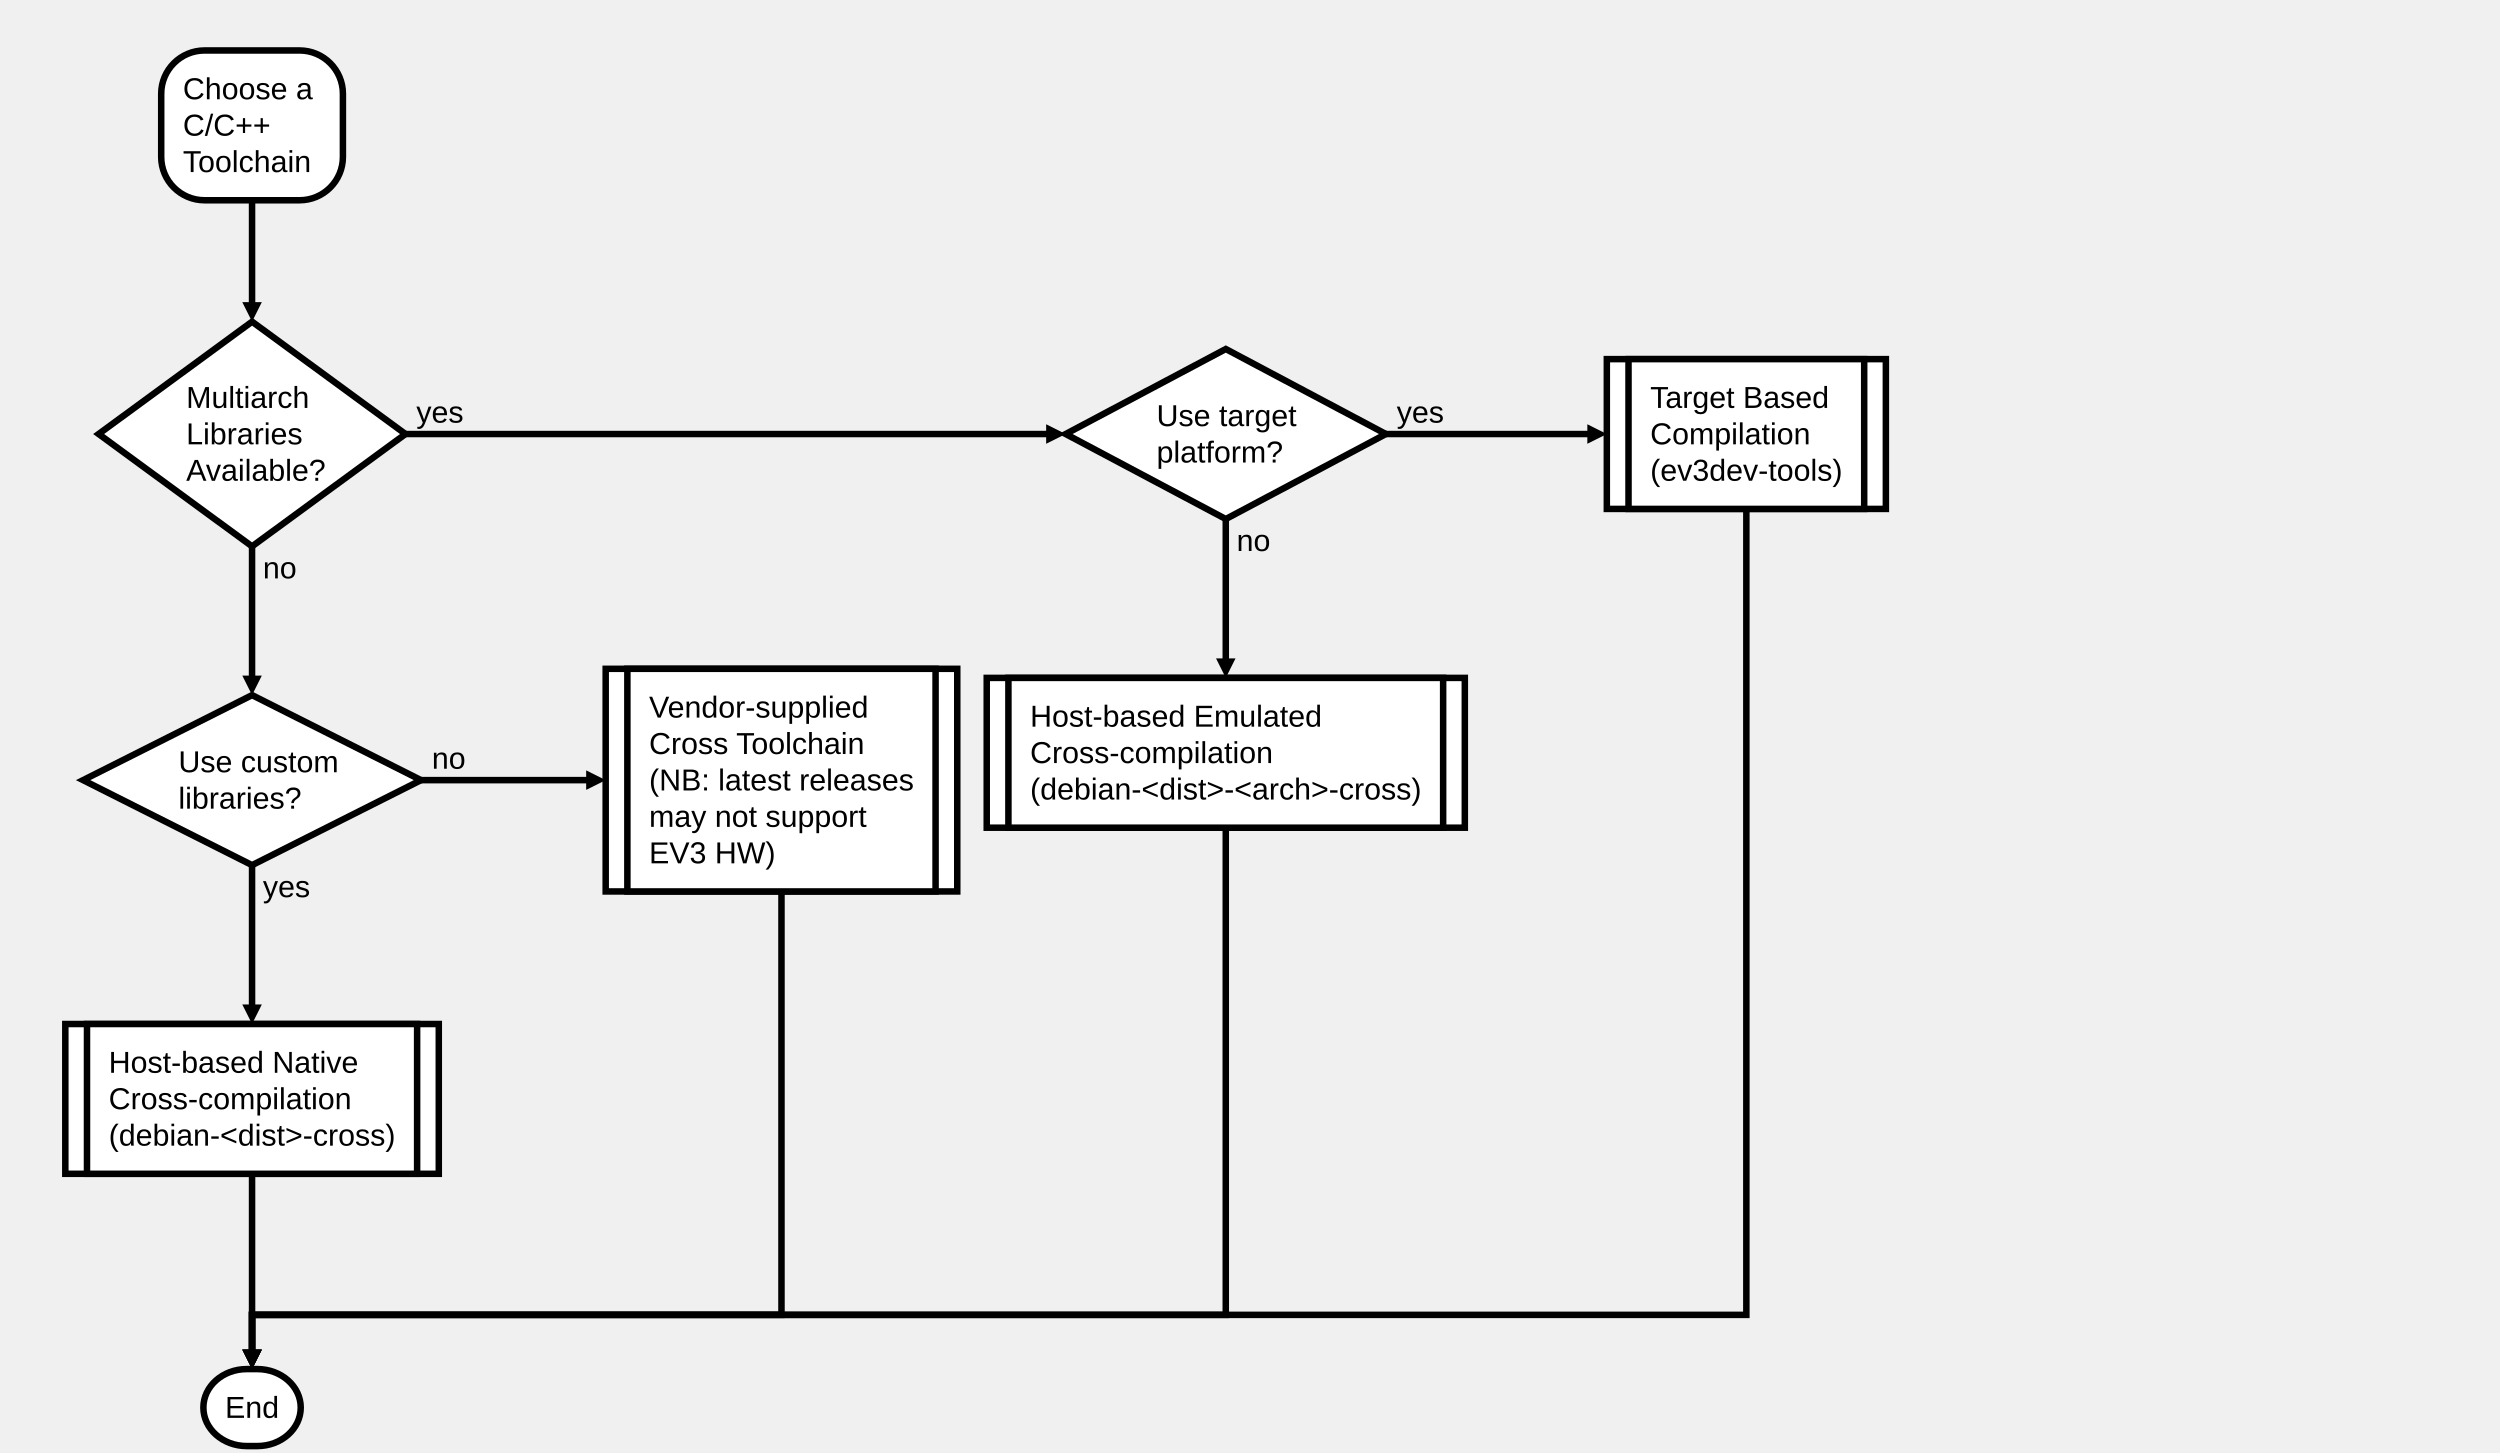
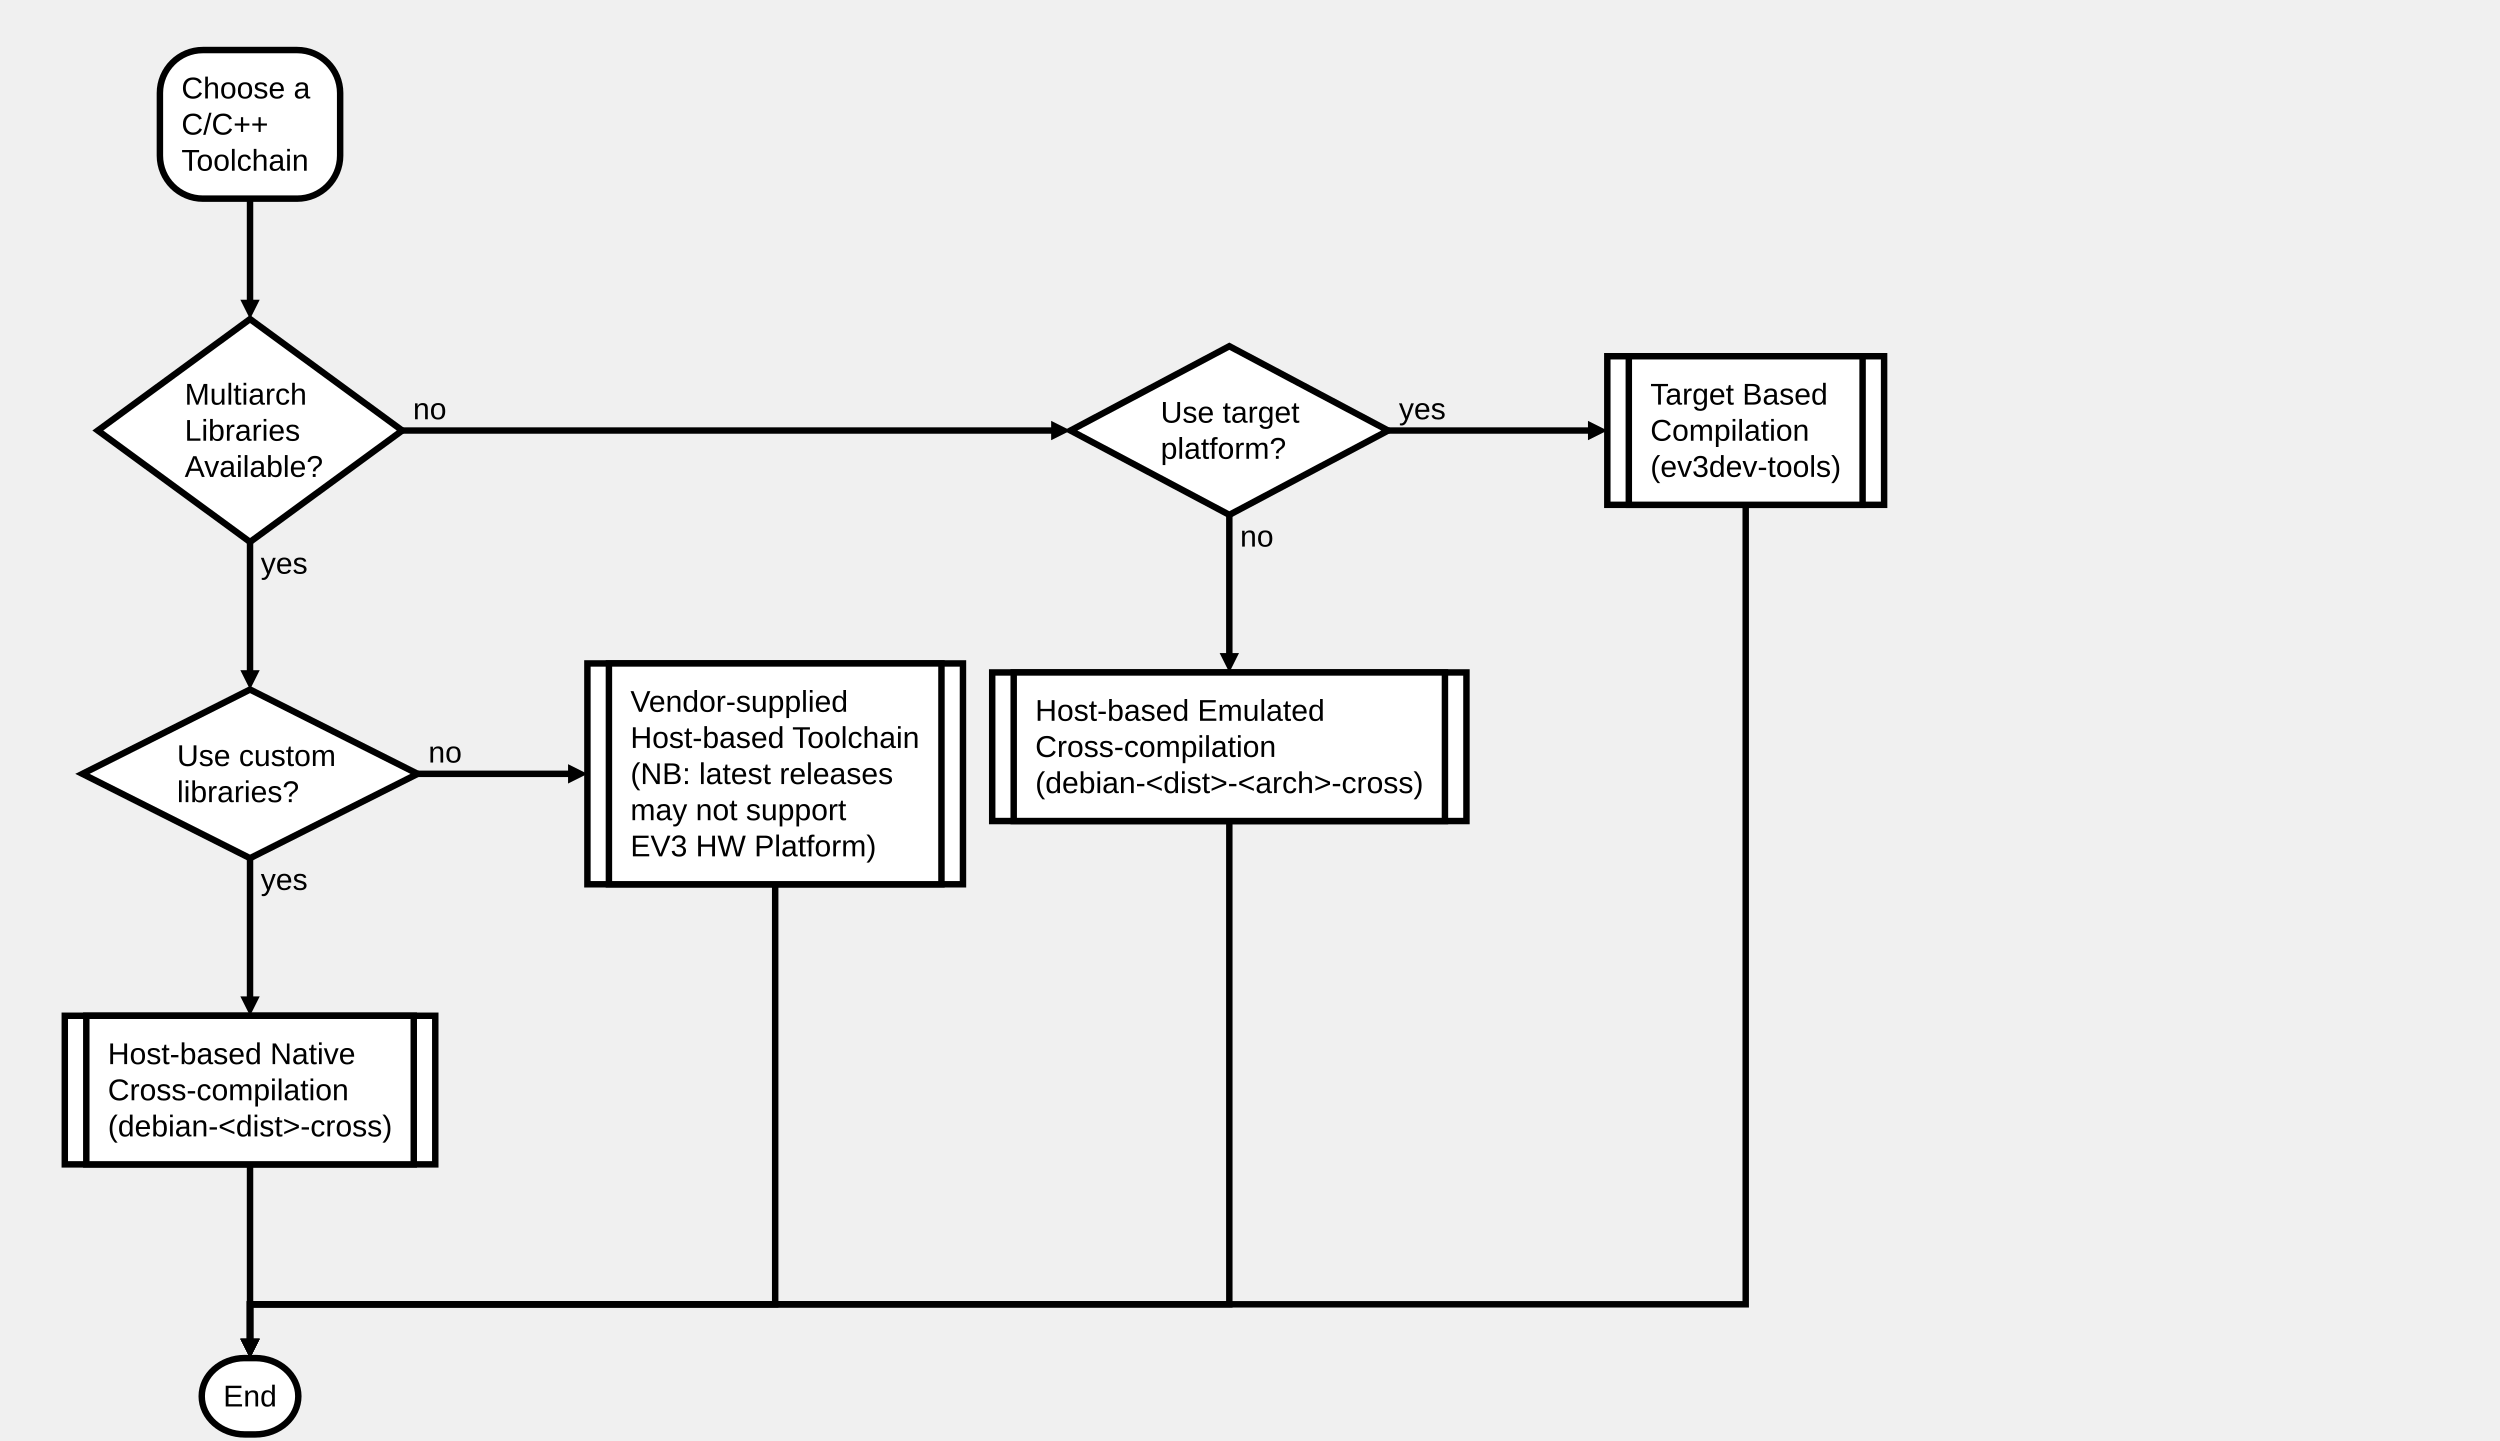
- <svg xmlns="http://www.w3.org/2000/svg" xmlns:xlink="http://www.w3.org/1999/xlink" height="669.977" version="1.1" width="1153.098" style="overflow: hidden; position: relative;" viewBox="0 0 1153.098 669.977" preserveAspectRatio="xMidYMid meet">
+ <svg xmlns="http://www.w3.org/2000/svg" xmlns:xlink="http://www.w3.org/1999/xlink" height="669.977" version="1.1" width="1162.449" style="overflow: hidden; position: relative;" viewBox="0 0 1162.449 669.977" preserveAspectRatio="xMidYMid meet">
  <defs style="-webkit-tap-highlight-color: rgba(0, 0, 0, 0);">
    <path stroke-linecap="round" d="M5,0 0,2.5 5,5z" id="raphael-marker-block" style="-webkit-tap-highlight-color: rgba(0, 0, 0, 0);" />
    <marker id="raphael-marker-endblock33-obj22" markerHeight="3" markerWidth="3" orient="auto" refX="1.5" refY="1.5" style="-webkit-tap-highlight-color: rgba(0, 0, 0, 0);">
      <use xlink:href="#raphael-marker-block" transform="rotate(180 1.5 1.5) scale(0.6,0.6)" stroke-width="1.667" fill="black" stroke="none" style="-webkit-tap-highlight-color: rgba(0, 0, 0, 0);" />
    </marker>
    <marker id="raphael-marker-endblock33-obj23" markerHeight="3" markerWidth="3" orient="auto" refX="1.5" refY="1.5" style="-webkit-tap-highlight-color: rgba(0, 0, 0, 0);">
      <use xlink:href="#raphael-marker-block" transform="rotate(180 1.5 1.5) scale(0.6,0.6)" stroke-width="1.667" fill="black" stroke="none" style="-webkit-tap-highlight-color: rgba(0, 0, 0, 0);" />
    </marker>
    <marker id="raphael-marker-endblock33-obj25" markerHeight="3" markerWidth="3" orient="auto" refX="1.5" refY="1.5" style="-webkit-tap-highlight-color: rgba(0, 0, 0, 0);">
      <use xlink:href="#raphael-marker-block" transform="rotate(180 1.5 1.5) scale(0.6,0.6)" stroke-width="1.667" fill="black" stroke="none" style="-webkit-tap-highlight-color: rgba(0, 0, 0, 0);" />
    </marker>
    <marker id="raphael-marker-endblock33-obj27" markerHeight="3" markerWidth="3" orient="auto" refX="1.5" refY="1.5" style="-webkit-tap-highlight-color: rgba(0, 0, 0, 0);">
      <use xlink:href="#raphael-marker-block" transform="rotate(180 1.5 1.5) scale(0.6,0.6)" stroke-width="1.667" fill="black" stroke="none" style="-webkit-tap-highlight-color: rgba(0, 0, 0, 0);" />
    </marker>
    <marker id="raphael-marker-endblock33-obj29" markerHeight="3" markerWidth="3" orient="auto" refX="1.5" refY="1.5" style="-webkit-tap-highlight-color: rgba(0, 0, 0, 0);">
      <use xlink:href="#raphael-marker-block" transform="rotate(180 1.5 1.5) scale(0.6,0.6)" stroke-width="1.667" fill="black" stroke="none" style="-webkit-tap-highlight-color: rgba(0, 0, 0, 0);" />
    </marker>
    <marker id="raphael-marker-endblock33-obj31" markerHeight="3" markerWidth="3" orient="auto" refX="1.5" refY="1.5" style="-webkit-tap-highlight-color: rgba(0, 0, 0, 0);">
      <use xlink:href="#raphael-marker-block" transform="rotate(180 1.5 1.5) scale(0.6,0.6)" stroke-width="1.667" fill="black" stroke="none" style="-webkit-tap-highlight-color: rgba(0, 0, 0, 0);" />
    </marker>
    <marker id="raphael-marker-endblock33-obj32" markerHeight="3" markerWidth="3" orient="auto" refX="1.5" refY="1.5" style="-webkit-tap-highlight-color: rgba(0, 0, 0, 0);">
      <use xlink:href="#raphael-marker-block" transform="rotate(180 1.5 1.5) scale(0.6,0.6)" stroke-width="1.667" fill="black" stroke="none" style="-webkit-tap-highlight-color: rgba(0, 0, 0, 0);" />
    </marker>
    <marker id="raphael-marker-endblock33-obj33" markerHeight="3" markerWidth="3" orient="auto" refX="1.5" refY="1.5" style="-webkit-tap-highlight-color: rgba(0, 0, 0, 0);">
      <use xlink:href="#raphael-marker-block" transform="rotate(180 1.5 1.5) scale(0.6,0.6)" stroke-width="1.667" fill="black" stroke="none" style="-webkit-tap-highlight-color: rgba(0, 0, 0, 0);" />
    </marker>
    <marker id="raphael-marker-endblock33-obj35" markerHeight="3" markerWidth="3" orient="auto" refX="1.5" refY="1.5" style="-webkit-tap-highlight-color: rgba(0, 0, 0, 0);">
      <use xlink:href="#raphael-marker-block" transform="rotate(180 1.5 1.5) scale(0.6,0.6)" stroke-width="1.667" fill="black" stroke="none" style="-webkit-tap-highlight-color: rgba(0, 0, 0, 0);" />
    </marker>
    <marker id="raphael-marker-endblock33-obj37" markerHeight="3" markerWidth="3" orient="auto" refX="1.5" refY="1.5" style="-webkit-tap-highlight-color: rgba(0, 0, 0, 0);">
      <use xlink:href="#raphael-marker-block" transform="rotate(180 1.5 1.5) scale(0.6,0.6)" stroke-width="1.667" fill="black" stroke="none" style="-webkit-tap-highlight-color: rgba(0, 0, 0, 0);" />
    </marker>
    <marker id="raphael-marker-endblock33-obj38" markerHeight="3" markerWidth="3" orient="auto" refX="1.5" refY="1.5" style="-webkit-tap-highlight-color: rgba(0, 0, 0, 0);">
      <use xlink:href="#raphael-marker-block" transform="rotate(180 1.5 1.5) scale(0.6,0.6)" stroke-width="1.667" fill="black" stroke="none" style="-webkit-tap-highlight-color: rgba(0, 0, 0, 0);" />
    </marker>
  </defs>
  <rect x="0" y="0" width="83.812" height="69.094" rx="20" ry="20" fill="#ffffff" stroke="#000000" style="-webkit-tap-highlight-color: rgba(0, 0, 0, 0);" stroke-width="3" class="flowchart" id="st" transform="matrix(1,0,0,1,74.3516,23.2734)" />
  <text x="10" y="34.547" text-anchor="start" font-family="&quot;Arial&quot;" font-size="14px" stroke="none" fill="#000000" style="-webkit-tap-highlight-color: rgba(0, 0, 0, 0); text-anchor: start; font-family: Arial; font-size: 14px;" id="stt" class="flowchartt" transform="matrix(1,0,0,1,74.3516,23.2734)" stroke-width="1">
    <tspan dy="-12.047" style="-webkit-tap-highlight-color: rgba(0, 0, 0, 0);">Choose a </tspan>
    <tspan dy="16.8" x="10" style="-webkit-tap-highlight-color: rgba(0, 0, 0, 0);">C/C++</tspan>
    <tspan dy="16.8" x="10" style="-webkit-tap-highlight-color: rgba(0, 0, 0, 0);">Toolchain</tspan>
  </text>
  <path fill="#ffffff" stroke="#000000" d="M35.385,25.91L0,51.82L70.77,103.641L141.539,51.82L70.77,0L0,51.82" stroke-width="3" id="multiarch" class="flowchart" style="-webkit-tap-highlight-color: rgba(0, 0, 0, 0);" transform="matrix(1,0,0,1,45.4883,148.3672)" />
  <text x="40.385" y="51.82" text-anchor="start" font-family="&quot;Arial&quot;" font-size="14px" stroke="none" fill="#000000" style="-webkit-tap-highlight-color: rgba(0, 0, 0, 0); text-anchor: start; font-family: Arial; font-size: 14px;" id="multiarcht" class="flowchartt" transform="matrix(1,0,0,1,45.4883,148.3672)" stroke-width="1">
    <tspan dy="-12.039" style="-webkit-tap-highlight-color: rgba(0, 0, 0, 0);">Multiarch</tspan>
    <tspan dy="16.8" x="40.385" style="-webkit-tap-highlight-color: rgba(0, 0, 0, 0);">Libraries</tspan>
    <tspan dy="16.8" x="40.385" style="-webkit-tap-highlight-color: rgba(0, 0, 0, 0);">Available?</tspan>
  </text>
-   <path fill="#ffffff" stroke="#000000" d="M36.926,19.605L0,39.211L73.852,78.422L147.703,39.211L73.852,0L0,39.211" stroke-width="3" id="ontarget" class="flowchart" style="-webkit-tap-highlight-color: rgba(0, 0, 0, 0);" transform="matrix(1,0,0,1,491.5234,160.9766)" />
-   <text x="41.926" y="39.211" text-anchor="start" font-family="&quot;Arial&quot;" font-size="14px" stroke="none" fill="#000000" style="-webkit-tap-highlight-color: rgba(0, 0, 0, 0); text-anchor: start; font-family: Arial; font-size: 14px;" id="ontargett" class="flowchartt" transform="matrix(1,0,0,1,491.5234,160.9766)" stroke-width="1">
-     <tspan dy="-3.641" style="-webkit-tap-highlight-color: rgba(0, 0, 0, 0);">Use target </tspan>
-     <tspan dy="16.8" x="41.926" style="-webkit-tap-highlight-color: rgba(0, 0, 0, 0);">platform?</tspan>
-   </text>
-   <a xlink:href="https://github.com/ev3dev/ev3dev-tools" style="-webkit-tap-highlight-color: rgba(0, 0, 0, 0);">
-     <rect x="0" y="0" width="128.703" height="69.094" rx="0" ry="0" fill="#ffffff" stroke="#000000" style="-webkit-tap-highlight-color: rgba(0, 0, 0, 0);" stroke-width="3" class="flowchart" id="usetarget" transform="matrix(1,0,0,1,741.1328,165.6406)" />
-   </a>
-   <a xlink:href="https://github.com/ev3dev/ev3dev-tools" style="-webkit-tap-highlight-color: rgba(0, 0, 0, 0);">
-     <rect x="10" y="0" width="108.703" height="69.094" rx="0" ry="0" fill="#ffffff" stroke="#000000" style="-webkit-tap-highlight-color: rgba(0, 0, 0, 0);" stroke-width="3" id="usetargeti" transform="matrix(1,0,0,1,741.1328,165.6406)" />
-   </a>
-   <a xlink:href="https://github.com/ev3dev/ev3dev-tools" style="-webkit-tap-highlight-color: rgba(0, 0, 0, 0);">
-     <text x="20" y="34.547" text-anchor="start" font-family="&quot;Arial&quot;" font-size="14px" stroke="none" fill="#000000" style="-webkit-tap-highlight-color: rgba(0, 0, 0, 0); text-anchor: start; font-family: Arial; font-size: 14px;" id="usetargett" class="flowchartt" transform="matrix(1,0,0,1,741.1328,165.6406)" stroke-width="1">
-       <tspan dy="-12.047" style="-webkit-tap-highlight-color: rgba(0, 0, 0, 0);">Target Based </tspan>
-       <tspan dy="16.8" x="20" style="-webkit-tap-highlight-color: rgba(0, 0, 0, 0);">Compilation</tspan>
-       <tspan dy="16.8" x="20" style="-webkit-tap-highlight-color: rgba(0, 0, 0, 0);">(ev3dev-tools)</tspan>
-     </text>
-   </a>
-   <rect x="0" y="0" width="44.906" height="35.5" rx="20" ry="20" fill="#ffffff" stroke="#000000" style="-webkit-tap-highlight-color: rgba(0, 0, 0, 0);" stroke-width="3" class="flowchart" id="e" transform="matrix(1,0,0,1,93.8047,631.4766)" />
-   <text x="10" y="17.75" text-anchor="start" font-family="&quot;Arial&quot;" font-size="14px" stroke="none" fill="#000000" style="-webkit-tap-highlight-color: rgba(0, 0, 0, 0); text-anchor: start; font-family: Arial; font-size: 14px;" id="et" class="flowchartt" transform="matrix(1,0,0,1,93.8047,631.4766)" stroke-width="1">
-     <tspan dy="4.75" style="-webkit-tap-highlight-color: rgba(0, 0, 0, 0);">End</tspan>
-   </text>
-   <a xlink:href="https://github.com/ev3dev/docker-cross" style="-webkit-tap-highlight-color: rgba(0, 0, 0, 0);">
-     <rect x="0" y="0" width="220.516" height="69.094" rx="0" ry="0" fill="#ffffff" stroke="#000000" style="-webkit-tap-highlight-color: rgba(0, 0, 0, 0);" stroke-width="3" class="flowchart" id="usehostemu" transform="matrix(1,0,0,1,455.1172,312.6719)" />
-   </a>
-   <a xlink:href="https://github.com/ev3dev/docker-cross" style="-webkit-tap-highlight-color: rgba(0, 0, 0, 0);">
-     <rect x="10" y="0" width="200.516" height="69.094" rx="0" ry="0" fill="#ffffff" stroke="#000000" style="-webkit-tap-highlight-color: rgba(0, 0, 0, 0);" stroke-width="3" id="usehostemui" transform="matrix(1,0,0,1,455.1172,312.6719)" />
-   </a>
-   <a xlink:href="https://github.com/ev3dev/docker-cross" style="-webkit-tap-highlight-color: rgba(0, 0, 0, 0);">
-     <text x="20" y="34.547" text-anchor="start" font-family="&quot;Arial&quot;" font-size="14px" stroke="none" fill="#000000" style="-webkit-tap-highlight-color: rgba(0, 0, 0, 0); text-anchor: start; font-family: Arial; font-size: 14px;" id="usehostemut" class="flowchartt" transform="matrix(1,0,0,1,455.1172,312.6719)" stroke-width="1">
-       <tspan dy="-12.047" style="-webkit-tap-highlight-color: rgba(0, 0, 0, 0);">Host-based Emulated</tspan>
-       <tspan dy="16.8" x="20" style="-webkit-tap-highlight-color: rgba(0, 0, 0, 0);">Cross-compilation</tspan>
-       <tspan dy="16.8" x="20" style="-webkit-tap-highlight-color: rgba(0, 0, 0, 0);">(debian-&lt;dist&gt;-&lt;arch&gt;-cross)</tspan>
-     </text>
-   </a>
  <path fill="#ffffff" stroke="#000000" d="M38.965,19.605L0,39.211L77.93,78.422L155.859,39.211L77.93,0L0,39.211" stroke-width="3" id="customlib" class="flowchart" style="-webkit-tap-highlight-color: rgba(0, 0, 0, 0);" transform="matrix(1,0,0,1,38.3281,320.6172)" />
  <text x="43.965" y="39.211" text-anchor="start" font-family="&quot;Arial&quot;" font-size="14px" stroke="none" fill="#000000" style="-webkit-tap-highlight-color: rgba(0, 0, 0, 0); text-anchor: start; font-family: Arial; font-size: 14px;" id="customlibt" class="flowchartt" transform="matrix(1,0,0,1,38.3281,320.6172)" stroke-width="1">
    <tspan dy="-3.641" style="-webkit-tap-highlight-color: rgba(0, 0, 0, 0);">Use custom</tspan>
    <tspan dy="16.8" x="43.965" style="-webkit-tap-highlight-color: rgba(0, 0, 0, 0);">libraries?</tspan>
  </text>
  <a xlink:href="http://www.ev3dev.org/docs/tutorials/using-docker-to-cross-compile/" style="-webkit-tap-highlight-color: rgba(0, 0, 0, 0);">
    <rect x="0" y="0" width="172.266" height="69.094" rx="0" ry="0" fill="#ffffff" stroke="#000000" style="-webkit-tap-highlight-color: rgba(0, 0, 0, 0);" stroke-width="3" class="flowchart" id="usedocker" transform="matrix(1,0,0,1,30.125,472.3125)" />
  </a>
  <a xlink:href="http://www.ev3dev.org/docs/tutorials/using-docker-to-cross-compile/" style="-webkit-tap-highlight-color: rgba(0, 0, 0, 0);">
    <rect x="10" y="0" width="152.266" height="69.094" rx="0" ry="0" fill="#ffffff" stroke="#000000" style="-webkit-tap-highlight-color: rgba(0, 0, 0, 0);" stroke-width="3" id="usedockeri" transform="matrix(1,0,0,1,30.125,472.3125)" />
  </a>
  <a xlink:href="http://www.ev3dev.org/docs/tutorials/using-docker-to-cross-compile/" style="-webkit-tap-highlight-color: rgba(0, 0, 0, 0);">
    <text x="20" y="34.547" text-anchor="start" font-family="&quot;Arial&quot;" font-size="14px" stroke="none" fill="#000000" style="-webkit-tap-highlight-color: rgba(0, 0, 0, 0); text-anchor: start; font-family: Arial; font-size: 14px;" id="usedockert" class="flowchartt" transform="matrix(1,0,0,1,30.125,472.3125)" stroke-width="1">
      <tspan dy="-12.047" style="-webkit-tap-highlight-color: rgba(0, 0, 0, 0);">Host-based Native </tspan>
      <tspan dy="16.8" x="20" style="-webkit-tap-highlight-color: rgba(0, 0, 0, 0);">Cross-compilation</tspan>
      <tspan dy="16.8" x="20" style="-webkit-tap-highlight-color: rgba(0, 0, 0, 0);">(debian-&lt;dist&gt;-cross)</tspan>
    </text>
  </a>
+   <rect x="0" y="0" width="44.906" height="35.5" rx="20" ry="20" fill="#ffffff" stroke="#000000" style="-webkit-tap-highlight-color: rgba(0, 0, 0, 0);" stroke-width="3" class="flowchart" id="e" transform="matrix(1,0,0,1,93.8047,631.4766)" />
+   <text x="10" y="17.75" text-anchor="start" font-family="&quot;Arial&quot;" font-size="14px" stroke="none" fill="#000000" style="-webkit-tap-highlight-color: rgba(0, 0, 0, 0); text-anchor: start; font-family: Arial; font-size: 14px;" id="et" class="flowchartt" transform="matrix(1,0,0,1,93.8047,631.4766)" stroke-width="1">
+     <tspan dy="4.75" style="-webkit-tap-highlight-color: rgba(0, 0, 0, 0);">End</tspan>
+   </text>
  <a xlink:href="https://github.com/ddemidov/ev3dev-lang-cpp" style="-webkit-tap-highlight-color: rgba(0, 0, 0, 0);">
-     <rect x="0" y="0" width="162.156" height="102.688" rx="0" ry="0" fill="#ffffff" stroke="#000000" style="-webkit-tap-highlight-color: rgba(0, 0, 0, 0);" stroke-width="3" class="flowchart" id="useprebuilt" transform="matrix(1,0,0,1,279.3672,308.4844)" />
+     <rect x="0" y="0" width="174.625" height="102.688" rx="0" ry="0" fill="#ffffff" stroke="#000000" style="-webkit-tap-highlight-color: rgba(0, 0, 0, 0);" stroke-width="3" class="flowchart" id="useprebuilt" transform="matrix(1,0,0,1,273.1328,308.4844)" />
  </a>
  <a xlink:href="https://github.com/ddemidov/ev3dev-lang-cpp" style="-webkit-tap-highlight-color: rgba(0, 0, 0, 0);">
-     <rect x="10" y="0" width="142.156" height="102.688" rx="0" ry="0" fill="#ffffff" stroke="#000000" style="-webkit-tap-highlight-color: rgba(0, 0, 0, 0);" stroke-width="3" id="useprebuilti" transform="matrix(1,0,0,1,279.3672,308.4844)" />
+     <rect x="10" y="0" width="154.625" height="102.688" rx="0" ry="0" fill="#ffffff" stroke="#000000" style="-webkit-tap-highlight-color: rgba(0, 0, 0, 0);" stroke-width="3" id="useprebuilti" transform="matrix(1,0,0,1,273.1328,308.4844)" />
  </a>
  <a xlink:href="https://github.com/ddemidov/ev3dev-lang-cpp" style="-webkit-tap-highlight-color: rgba(0, 0, 0, 0);">
-     <text x="20" y="51.344" text-anchor="start" font-family="&quot;Arial&quot;" font-size="14px" stroke="none" fill="#000000" style="-webkit-tap-highlight-color: rgba(0, 0, 0, 0); text-anchor: start; font-family: Arial; font-size: 14px;" id="useprebuiltt" class="flowchartt" transform="matrix(1,0,0,1,279.3672,308.4844)" stroke-width="1">
+     <text x="20" y="51.344" text-anchor="start" font-family="&quot;Arial&quot;" font-size="14px" stroke="none" fill="#000000" style="-webkit-tap-highlight-color: rgba(0, 0, 0, 0); text-anchor: start; font-family: Arial; font-size: 14px;" id="useprebuiltt" class="flowchartt" transform="matrix(1,0,0,1,273.1328,308.4844)" stroke-width="1">
      <tspan dy="-28.844" style="-webkit-tap-highlight-color: rgba(0, 0, 0, 0);">Vendor-supplied</tspan>
-       <tspan dy="16.8" x="20" style="-webkit-tap-highlight-color: rgba(0, 0, 0, 0);">Cross Toolchain</tspan>
+       <tspan dy="16.8" x="20" style="-webkit-tap-highlight-color: rgba(0, 0, 0, 0);">Host-based Toolchain</tspan>
      <tspan dy="16.8" x="20" style="-webkit-tap-highlight-color: rgba(0, 0, 0, 0);">(NB: latest releases</tspan>
      <tspan dy="16.8" x="20" style="-webkit-tap-highlight-color: rgba(0, 0, 0, 0);">may not support</tspan>
-       <tspan dy="16.8" x="20" style="-webkit-tap-highlight-color: rgba(0, 0, 0, 0);">EV3 HW)</tspan>
+       <tspan dy="16.8" x="20" style="-webkit-tap-highlight-color: rgba(0, 0, 0, 0);">EV3 HW Platform)</tspan>
+     </text>
+   </a>
+   <path fill="#ffffff" stroke="#000000" d="M36.926,19.605L0,39.211L73.852,78.422L147.703,39.211L73.852,0L0,39.211" stroke-width="3" id="ontarget" class="flowchart" style="-webkit-tap-highlight-color: rgba(0, 0, 0, 0);" transform="matrix(1,0,0,1,497.7578,160.9766)" />
+   <text x="41.926" y="39.211" text-anchor="start" font-family="&quot;Arial&quot;" font-size="14px" stroke="none" fill="#000000" style="-webkit-tap-highlight-color: rgba(0, 0, 0, 0); text-anchor: start; font-family: Arial; font-size: 14px;" id="ontargett" class="flowchartt" transform="matrix(1,0,0,1,497.7578,160.9766)" stroke-width="1">
+     <tspan dy="-3.641" style="-webkit-tap-highlight-color: rgba(0, 0, 0, 0);">Use target </tspan>
+     <tspan dy="16.8" x="41.926" style="-webkit-tap-highlight-color: rgba(0, 0, 0, 0);">platform?</tspan>
+   </text>
+   <a xlink:href="https://github.com/ev3dev/ev3dev-tools" style="-webkit-tap-highlight-color: rgba(0, 0, 0, 0);">
+     <rect x="0" y="0" width="128.703" height="69.094" rx="0" ry="0" fill="#ffffff" stroke="#000000" style="-webkit-tap-highlight-color: rgba(0, 0, 0, 0);" stroke-width="3" class="flowchart" id="usetarget" transform="matrix(1,0,0,1,747.3672,165.6406)" />
+   </a>
+   <a xlink:href="https://github.com/ev3dev/ev3dev-tools" style="-webkit-tap-highlight-color: rgba(0, 0, 0, 0);">
+     <rect x="10" y="0" width="108.703" height="69.094" rx="0" ry="0" fill="#ffffff" stroke="#000000" style="-webkit-tap-highlight-color: rgba(0, 0, 0, 0);" stroke-width="3" id="usetargeti" transform="matrix(1,0,0,1,747.3672,165.6406)" />
+   </a>
+   <a xlink:href="https://github.com/ev3dev/ev3dev-tools" style="-webkit-tap-highlight-color: rgba(0, 0, 0, 0);">
+     <text x="20" y="34.547" text-anchor="start" font-family="&quot;Arial&quot;" font-size="14px" stroke="none" fill="#000000" style="-webkit-tap-highlight-color: rgba(0, 0, 0, 0); text-anchor: start; font-family: Arial; font-size: 14px;" id="usetargett" class="flowchartt" transform="matrix(1,0,0,1,747.3672,165.6406)" stroke-width="1">
+       <tspan dy="-12.047" style="-webkit-tap-highlight-color: rgba(0, 0, 0, 0);">Target Based </tspan>
+       <tspan dy="16.8" x="20" style="-webkit-tap-highlight-color: rgba(0, 0, 0, 0);">Compilation</tspan>
+       <tspan dy="16.8" x="20" style="-webkit-tap-highlight-color: rgba(0, 0, 0, 0);">(ev3dev-tools)</tspan>
+     </text>
+   </a>
+   <a xlink:href="https://github.com/ev3dev/docker-cross" style="-webkit-tap-highlight-color: rgba(0, 0, 0, 0);">
+     <rect x="0" y="0" width="220.516" height="69.094" rx="0" ry="0" fill="#ffffff" stroke="#000000" style="-webkit-tap-highlight-color: rgba(0, 0, 0, 0);" stroke-width="3" class="flowchart" id="usehostemu" transform="matrix(1,0,0,1,461.3516,312.6719)" />
+   </a>
+   <a xlink:href="https://github.com/ev3dev/docker-cross" style="-webkit-tap-highlight-color: rgba(0, 0, 0, 0);">
+     <rect x="10" y="0" width="200.516" height="69.094" rx="0" ry="0" fill="#ffffff" stroke="#000000" style="-webkit-tap-highlight-color: rgba(0, 0, 0, 0);" stroke-width="3" id="usehostemui" transform="matrix(1,0,0,1,461.3516,312.6719)" />
+   </a>
+   <a xlink:href="https://github.com/ev3dev/docker-cross" style="-webkit-tap-highlight-color: rgba(0, 0, 0, 0);">
+     <text x="20" y="34.547" text-anchor="start" font-family="&quot;Arial&quot;" font-size="14px" stroke="none" fill="#000000" style="-webkit-tap-highlight-color: rgba(0, 0, 0, 0); text-anchor: start; font-family: Arial; font-size: 14px;" id="usehostemut" class="flowchartt" transform="matrix(1,0,0,1,461.3516,312.6719)" stroke-width="1">
+       <tspan dy="-12.047" style="-webkit-tap-highlight-color: rgba(0, 0, 0, 0);">Host-based Emulated</tspan>
+       <tspan dy="16.8" x="20" style="-webkit-tap-highlight-color: rgba(0, 0, 0, 0);">Cross-compilation</tspan>
+       <tspan dy="16.8" x="20" style="-webkit-tap-highlight-color: rgba(0, 0, 0, 0);">(debian-&lt;dist&gt;-&lt;arch&gt;-cross)</tspan>
    </text>
  </a>
  <path fill="none" stroke="#000000" d="M116.258,92.367C116.258,92.367,116.258,130.568,116.258,143.867" stroke-width="3" marker-end="url(#raphael-marker-endblock33-obj22)" style="-webkit-tap-highlight-color: rgba(0, 0, 0, 0);" />
-   <path fill="none" stroke="#000000" d="M187.027,200.188C187.027,200.188,449.311,200.188,487.027,200.188" stroke-width="3" marker-end="url(#raphael-marker-endblock33-obj23)" style="-webkit-tap-highlight-color: rgba(0, 0, 0, 0);" />
+   <path fill="none" stroke="#000000" d="M116.258,252.008C116.258,252.008,116.258,300.852,116.258,316.116" stroke-width="3" marker-end="url(#raphael-marker-endblock33-obj23)" style="-webkit-tap-highlight-color: rgba(0, 0, 0, 0);" />
+   <text x="121.258" y="262.008" text-anchor="start" font-family="&quot;Arial&quot;" font-size="14px" stroke="none" fill="#000000" style="-webkit-tap-highlight-color: rgba(0, 0, 0, 0); text-anchor: start; font-family: Arial; font-size: 14px;" stroke-width="1">
+     <tspan dy="4.758" style="-webkit-tap-highlight-color: rgba(0, 0, 0, 0);">yes</tspan>
+   </text>
+   <path fill="none" stroke="#000000" d="M187.027,200.188C187.027,200.188,455.104,200.188,493.261,200.188" stroke-width="3" marker-end="url(#raphael-marker-endblock33-obj25)" style="-webkit-tap-highlight-color: rgba(0, 0, 0, 0);" />
  <text x="192.027" y="190.188" text-anchor="start" font-family="&quot;Arial&quot;" font-size="14px" stroke="none" fill="#000000" style="-webkit-tap-highlight-color: rgba(0, 0, 0, 0); text-anchor: start; font-family: Arial; font-size: 14px;" stroke-width="1">
-     <tspan dy="4.75" style="-webkit-tap-highlight-color: rgba(0, 0, 0, 0);">yes</tspan>
+     <tspan dy="4.75" style="-webkit-tap-highlight-color: rgba(0, 0, 0, 0);">no</tspan>
  </text>
-   <path fill="none" stroke="#000000" d="M116.258,252.008C116.258,252.008,116.258,300.852,116.258,316.116" stroke-width="3" marker-end="url(#raphael-marker-endblock33-obj25)" style="-webkit-tap-highlight-color: rgba(0, 0, 0, 0);" />
-   <text x="121.258" y="262.008" text-anchor="start" font-family="&quot;Arial&quot;" font-size="14px" stroke="none" fill="#000000" style="-webkit-tap-highlight-color: rgba(0, 0, 0, 0); text-anchor: start; font-family: Arial; font-size: 14px;" stroke-width="1">
-     <tspan dy="4.758" style="-webkit-tap-highlight-color: rgba(0, 0, 0, 0);">no</tspan>
-   </text>
-   <path fill="none" stroke="#000000" d="M639.227,200.188C639.227,200.188,716.944,200.188,736.639,200.188" stroke-width="3" marker-end="url(#raphael-marker-endblock33-obj27)" style="-webkit-tap-highlight-color: rgba(0, 0, 0, 0);" />
-   <text x="644.227" y="190.188" text-anchor="start" font-family="&quot;Arial&quot;" font-size="14px" stroke="none" fill="#000000" style="-webkit-tap-highlight-color: rgba(0, 0, 0, 0); text-anchor: start; font-family: Arial; font-size: 14px;" stroke-width="1">
-     <tspan dy="4.75" style="-webkit-tap-highlight-color: rgba(0, 0, 0, 0);">yes</tspan>
-   </text>
-   <path fill="none" stroke="#000000" d="M565.375,239.398C565.375,239.398,565.375,292.229,565.375,308.171" stroke-width="3" marker-end="url(#raphael-marker-endblock33-obj29)" style="-webkit-tap-highlight-color: rgba(0, 0, 0, 0);" />
-   <text x="570.375" y="249.398" text-anchor="start" font-family="&quot;Arial&quot;" font-size="14px" stroke="none" fill="#000000" style="-webkit-tap-highlight-color: rgba(0, 0, 0, 0); text-anchor: start; font-family: Arial; font-size: 14px;" stroke-width="1">
-     <tspan dy="4.758" style="-webkit-tap-highlight-color: rgba(0, 0, 0, 0);">no</tspan>
-   </text>
-   <path fill="none" stroke="#000000" d="M805.484,234.734C805.484,234.734,805.484,606.477,805.484,606.477C805.484,606.477,116.258,606.477,116.258,606.477C116.258,606.477,116.258,619.781,116.258,626.978" stroke-width="3" marker-end="url(#raphael-marker-endblock33-obj31)" style="-webkit-tap-highlight-color: rgba(0, 0, 0, 0);" />
-   <path fill="none" stroke="#000000" d="M565.375,381.766C565.375,381.766,565.375,606.477,565.375,606.477C565.375,606.477,116.258,606.477,116.258,606.477C116.258,606.477,116.258,619.781,116.258,626.978" stroke-width="3" marker-end="url(#raphael-marker-endblock33-obj32)" style="-webkit-tap-highlight-color: rgba(0, 0, 0, 0);" />
-   <path fill="none" stroke="#000000" d="M116.258,399.039C116.258,399.039,116.258,451.87,116.258,467.812" stroke-width="3" marker-end="url(#raphael-marker-endblock33-obj33)" style="-webkit-tap-highlight-color: rgba(0, 0, 0, 0);" />
+   <path fill="none" stroke="#000000" d="M116.258,399.039C116.258,399.039,116.258,451.87,116.258,467.812" stroke-width="3" marker-end="url(#raphael-marker-endblock33-obj27)" style="-webkit-tap-highlight-color: rgba(0, 0, 0, 0);" />
  <text x="121.258" y="409.039" text-anchor="start" font-family="&quot;Arial&quot;" font-size="14px" stroke="none" fill="#000000" style="-webkit-tap-highlight-color: rgba(0, 0, 0, 0); text-anchor: start; font-family: Arial; font-size: 14px;" stroke-width="1">
    <tspan dy="4.758" style="-webkit-tap-highlight-color: rgba(0, 0, 0, 0);">yes</tspan>
  </text>
-   <path fill="none" stroke="#000000" d="M194.188,359.828C194.188,359.828,257.274,359.828,274.863,359.828" stroke-width="3" marker-end="url(#raphael-marker-endblock33-obj35)" style="-webkit-tap-highlight-color: rgba(0, 0, 0, 0);" />
+   <path fill="none" stroke="#000000" d="M194.188,359.828C194.188,359.828,251.896,359.828,268.634,359.828" stroke-width="3" marker-end="url(#raphael-marker-endblock33-obj29)" style="-webkit-tap-highlight-color: rgba(0, 0, 0, 0);" />
  <text x="199.188" y="349.828" text-anchor="start" font-family="&quot;Arial&quot;" font-size="14px" stroke="none" fill="#000000" style="-webkit-tap-highlight-color: rgba(0, 0, 0, 0); text-anchor: start; font-family: Arial; font-size: 14px;" stroke-width="1">
    <tspan dy="4.75" style="-webkit-tap-highlight-color: rgba(0, 0, 0, 0);">no</tspan>
  </text>
-   <path fill="none" stroke="#000000" d="M116.258,541.406C116.258,541.406,116.258,608.76,116.258,626.979" stroke-width="3" marker-end="url(#raphael-marker-endblock33-obj37)" style="-webkit-tap-highlight-color: rgba(0, 0, 0, 0);" />
-   <path fill="none" stroke="#000000" d="M360.445,411.172C360.445,411.172,360.445,606.477,360.445,606.477C360.445,606.477,116.258,606.477,116.258,606.477C116.258,606.477,116.258,619.781,116.258,626.978" stroke-width="3" marker-end="url(#raphael-marker-endblock33-obj38)" style="-webkit-tap-highlight-color: rgba(0, 0, 0, 0);" />
+   <path fill="none" stroke="#000000" d="M116.258,541.406C116.258,541.406,116.258,608.76,116.258,626.979" stroke-width="3" marker-end="url(#raphael-marker-endblock33-obj31)" style="-webkit-tap-highlight-color: rgba(0, 0, 0, 0);" />
+   <path fill="none" stroke="#000000" d="M360.445,411.172C360.445,411.172,360.445,606.477,360.445,606.477C360.445,606.477,116.258,606.477,116.258,606.477C116.258,606.477,116.258,619.781,116.258,626.978" stroke-width="3" marker-end="url(#raphael-marker-endblock33-obj32)" style="-webkit-tap-highlight-color: rgba(0, 0, 0, 0);" />
+   <path fill="none" stroke="#000000" d="M645.461,200.188C645.461,200.188,723.178,200.188,742.873,200.188" stroke-width="3" marker-end="url(#raphael-marker-endblock33-obj33)" style="-webkit-tap-highlight-color: rgba(0, 0, 0, 0);" />
+   <text x="650.461" y="190.188" text-anchor="start" font-family="&quot;Arial&quot;" font-size="14px" stroke="none" fill="#000000" style="-webkit-tap-highlight-color: rgba(0, 0, 0, 0); text-anchor: start; font-family: Arial; font-size: 14px;" stroke-width="1">
+     <tspan dy="4.75" style="-webkit-tap-highlight-color: rgba(0, 0, 0, 0);">yes</tspan>
+   </text>
+   <path fill="none" stroke="#000000" d="M571.609,239.398C571.609,239.398,571.609,292.229,571.609,308.171" stroke-width="3" marker-end="url(#raphael-marker-endblock33-obj35)" style="-webkit-tap-highlight-color: rgba(0, 0, 0, 0);" />
+   <text x="576.609" y="249.398" text-anchor="start" font-family="&quot;Arial&quot;" font-size="14px" stroke="none" fill="#000000" style="-webkit-tap-highlight-color: rgba(0, 0, 0, 0); text-anchor: start; font-family: Arial; font-size: 14px;" stroke-width="1">
+     <tspan dy="4.758" style="-webkit-tap-highlight-color: rgba(0, 0, 0, 0);">no</tspan>
+   </text>
+   <path fill="none" stroke="#000000" d="M811.719,234.734C811.719,234.734,811.719,606.477,811.719,606.477C811.719,606.477,116.258,606.477,116.258,606.477C116.258,606.477,116.258,619.781,116.258,626.978" stroke-width="3" marker-end="url(#raphael-marker-endblock33-obj37)" style="-webkit-tap-highlight-color: rgba(0, 0, 0, 0);" />
+   <path fill="none" stroke="#000000" d="M571.609,381.766C571.609,381.766,571.609,606.477,571.609,606.477C571.609,606.477,116.258,606.477,116.258,606.477C116.258,606.477,116.258,619.781,116.258,626.978" stroke-width="3" marker-end="url(#raphael-marker-endblock33-obj38)" style="-webkit-tap-highlight-color: rgba(0, 0, 0, 0);" />
</svg>
